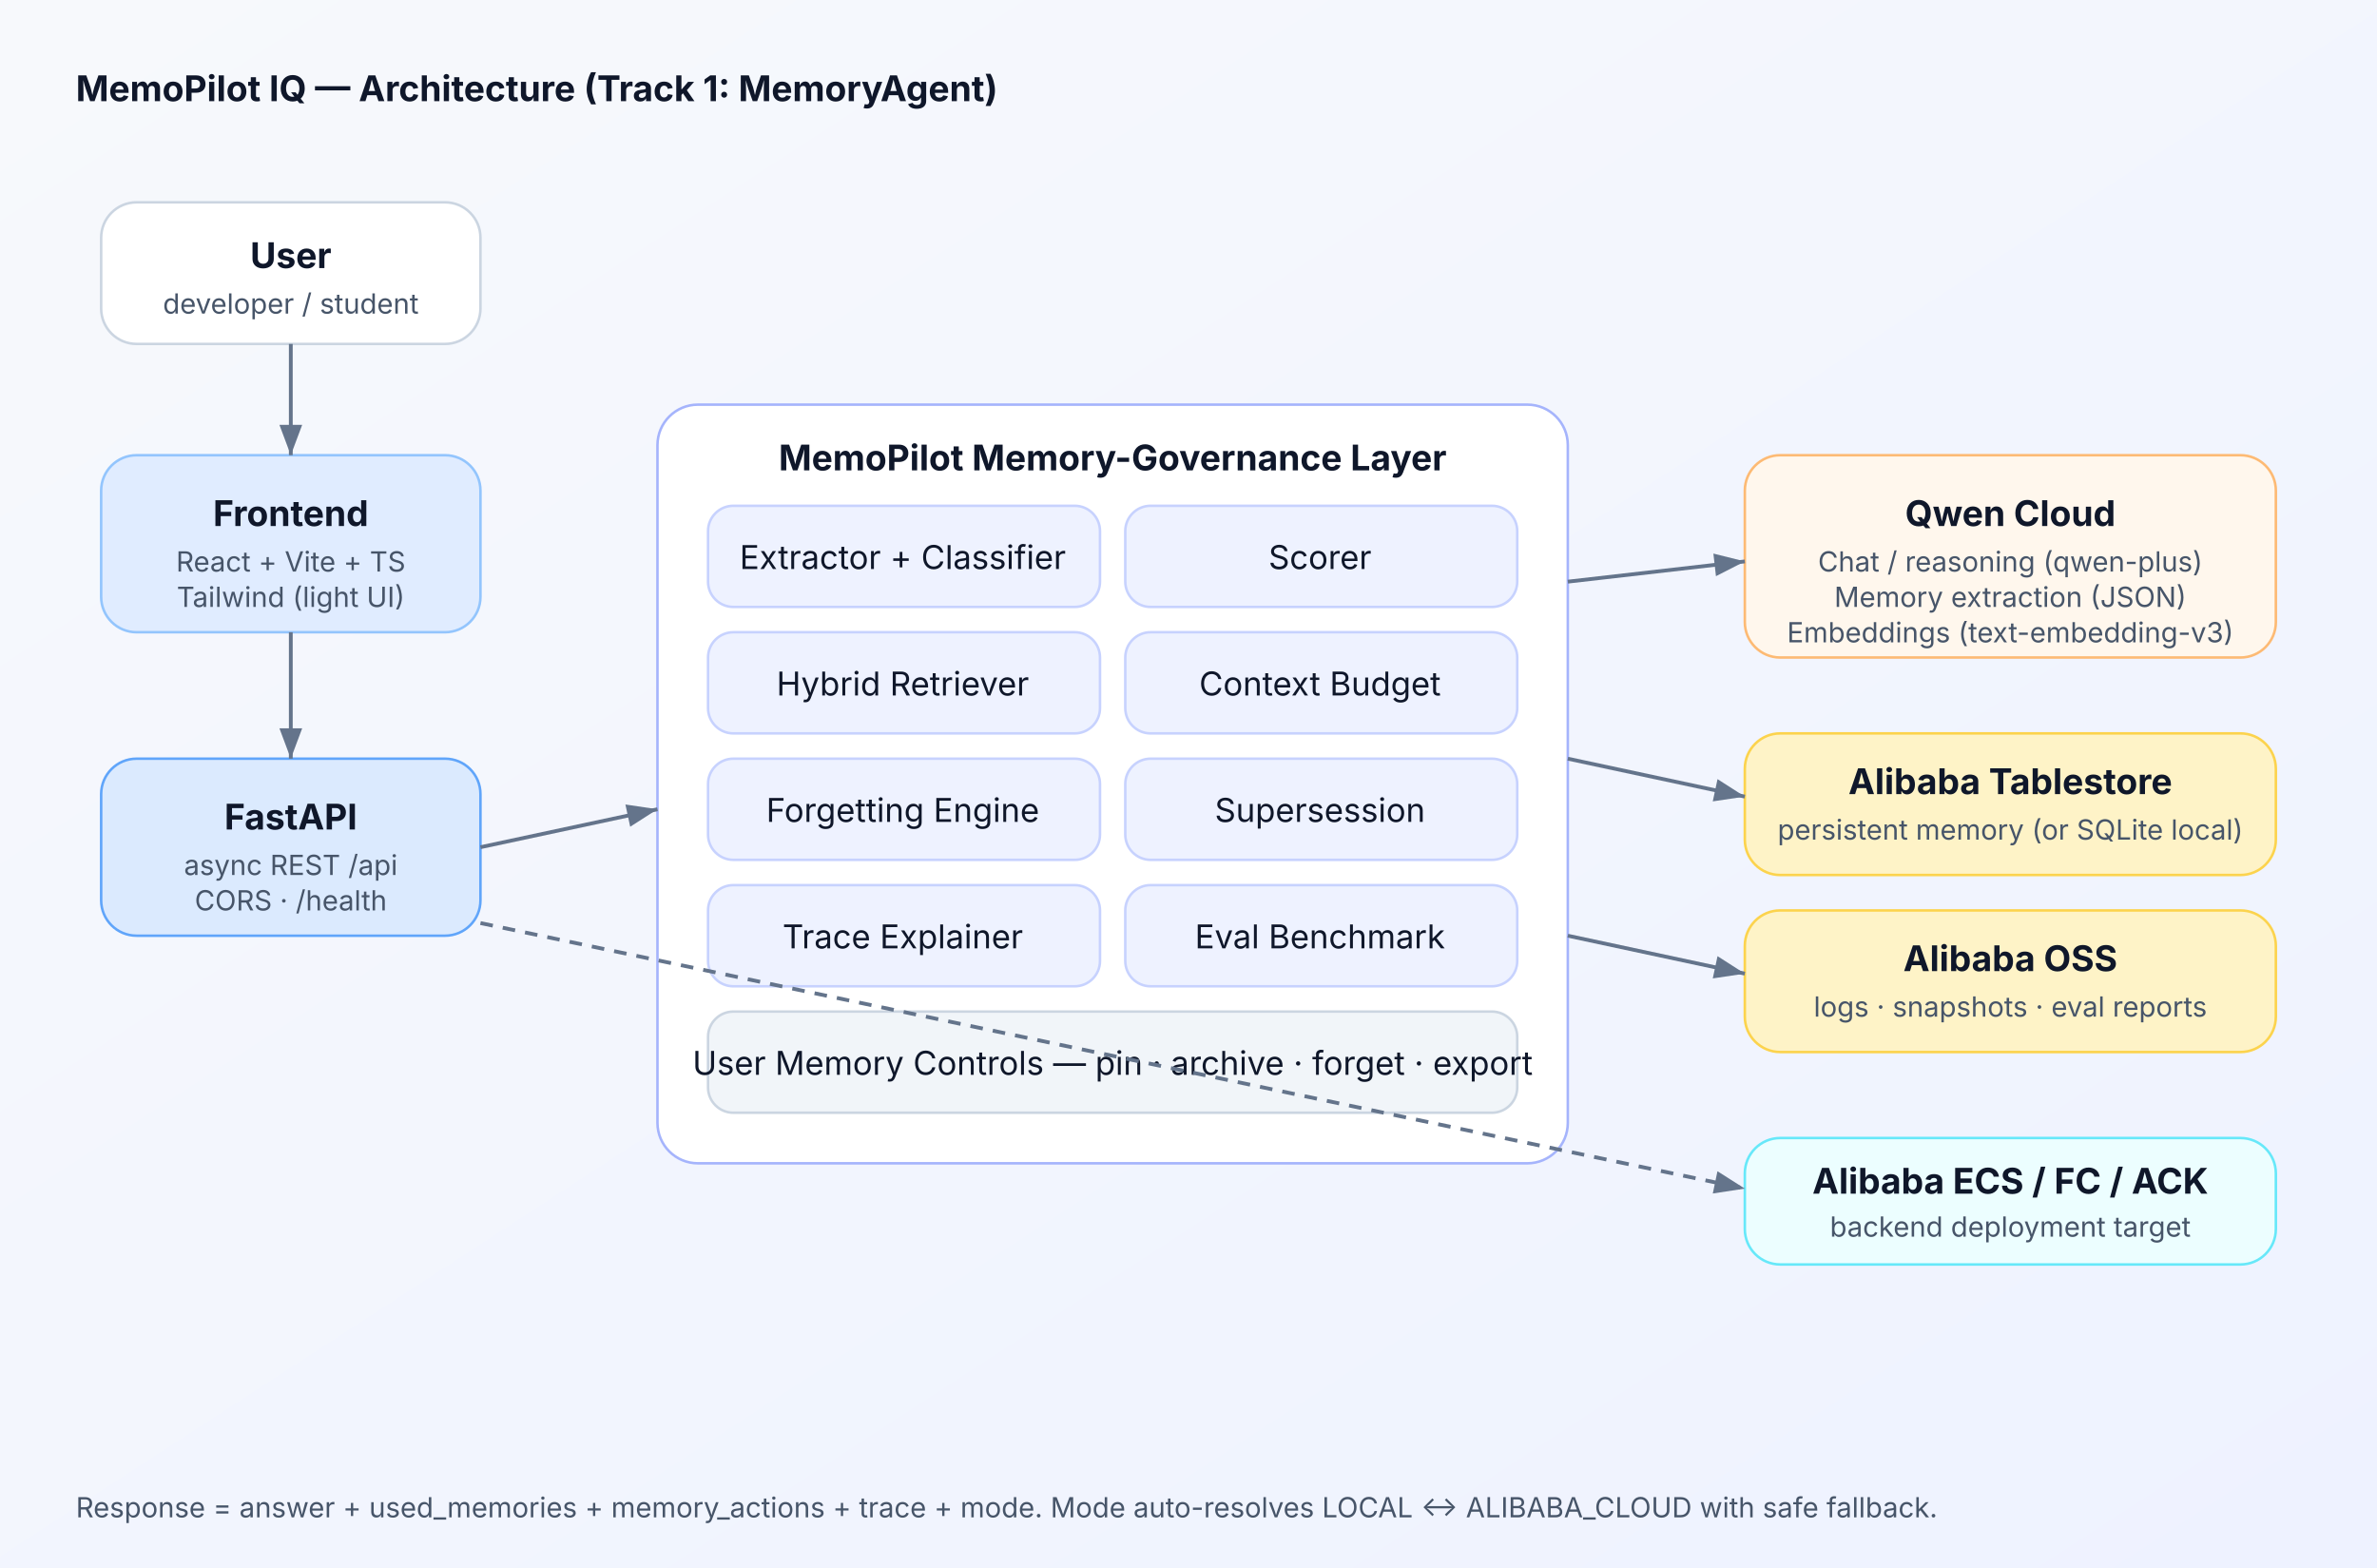
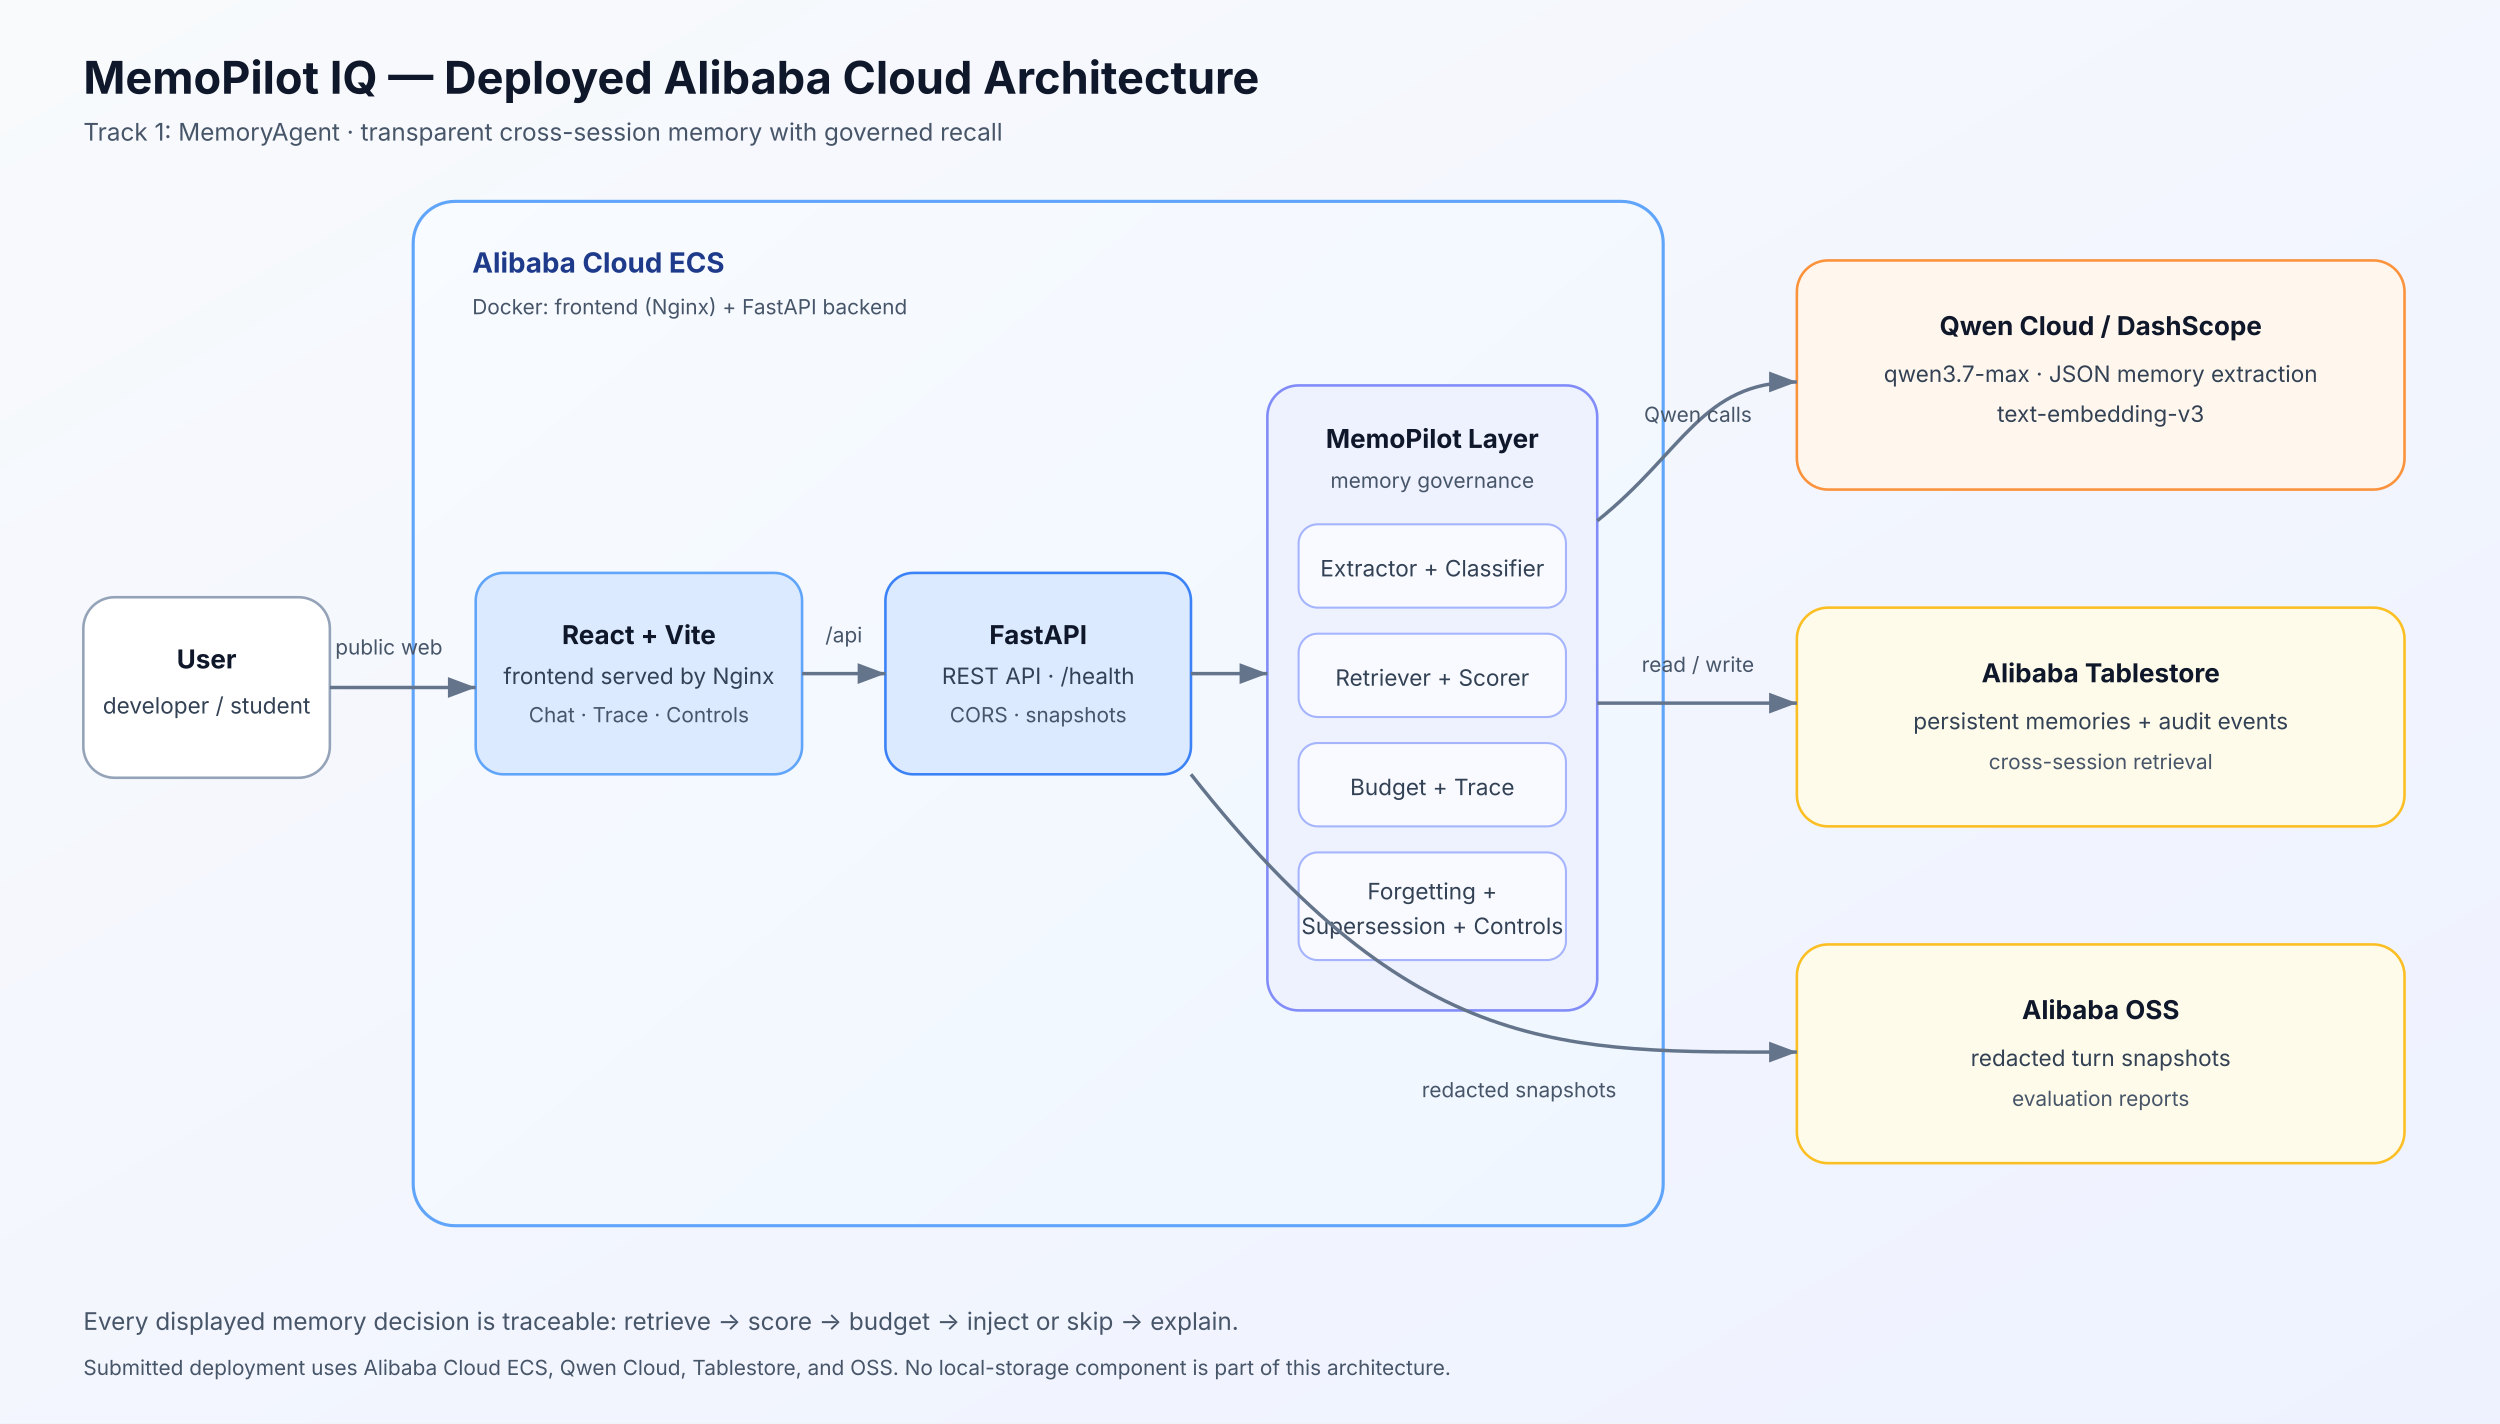
- <svg xmlns="http://www.w3.org/2000/svg" width="940" height="620" viewBox="0 0 940 620" font-family="Inter, Segoe UI, Arial, sans-serif">
+ <svg xmlns="http://www.w3.org/2000/svg" width="1440" height="820" viewBox="0 0 1440 820" role="img" aria-labelledby="title description">
  <defs>
-     <linearGradient id="bg" x1="0" y1="0" x2="1" y2="1">
-       <stop offset="0" stop-color="#f7f9fc" />
+     <linearGradient id="background" x1="0" y1="0" x2="1" y2="1">
+       <stop offset="0" stop-color="#f8fafc" />
      <stop offset="1" stop-color="#eef2ff" />
+     </linearGradient>
+     <linearGradient id="ecs" x1="0" y1="0" x2="1" y2="1">
+       <stop offset="0" stop-color="#f8fbff" />
+       <stop offset="1" stop-color="#eff6ff" />
    </linearGradient>
    <marker id="arrow" markerWidth="10" markerHeight="10" refX="8" refY="3" orient="auto" markerUnits="strokeWidth">
      <path d="M0,0 L8,3 L0,6 z" fill="#64748b" />
    </marker>
    <style>
-       .box{rx:14;ry:14;stroke-width:1.5;}
-       .t{font-size:13px;fill:#0f172a;}
-       .h{font-size:14px;font-weight:700;fill:#0f172a;}
-       .s{font-size:11px;fill:#475569;}
-       .edge{stroke:#64748b;stroke-width:1.5;fill:none;marker-end:url(#arrow);}
-       .dash{stroke-dasharray:5 4;}
+       .title{font:700 26px Inter,Segoe UI,Arial,sans-serif;fill:#0f172a}.subtitle{font:14px Inter,Segoe UI,Arial,sans-serif;fill:#475569}.cluster{font:700 16px Inter,Segoe UI,Arial,sans-serif;fill:#1e3a8a}.heading{font:700 15px Inter,Segoe UI,Arial,sans-serif;fill:#0f172a}.body{font:13px Inter,Segoe UI,Arial,sans-serif;fill:#334155}.note{font:12px Inter,Segoe UI,Arial,sans-serif;fill:#475569}.edge{stroke:#64748b;stroke-width:2;fill:none;marker-end:url(#arrow)}.label{font:12px Inter,Segoe UI,Arial,sans-serif;fill:#475569}.box{stroke-width:1.5}.subbox{stroke-width:1.2}
    </style>
  </defs>
-   <rect width="940" height="620" fill="url(#bg)" />
-   <text x="30" y="40" class="h" font-size="20">MemoPilot IQ — Architecture (Track 1: MemoryAgent)</text>
-   <rect x="40" y="80" width="150" height="56" rx="14" fill="#ffffff" stroke="#cbd5e1" />
-   <text x="115" y="106" class="h" text-anchor="middle">User</text>
-   <text x="115" y="124" class="s" text-anchor="middle">developer / student</text>
-   <rect x="40" y="180" width="150" height="70" rx="14" fill="#e0ecff" stroke="#93c5fd" />
-   <text x="115" y="208" class="h" text-anchor="middle">Frontend</text>
-   <text x="115" y="226" class="s" text-anchor="middle">React + Vite + TS</text>
-   <text x="115" y="240" class="s" text-anchor="middle">Tailwind (light UI)</text>
-   <rect x="40" y="300" width="150" height="70" rx="14" fill="#dbeafe" stroke="#60a5fa" />
-   <text x="115" y="328" class="h" text-anchor="middle">FastAPI</text>
-   <text x="115" y="346" class="s" text-anchor="middle">async REST /api</text>
-   <text x="115" y="360" class="s" text-anchor="middle">CORS · /health</text>
-   <rect x="260" y="160" width="360" height="300" rx="16" fill="#ffffff" stroke="#a5b4fc" />
-   <text x="440" y="186" class="h" text-anchor="middle" fill="#4338ca">MemoPilot Memory-Governance Layer</text>
-   <g>
-     <rect x="280" y="200" width="155" height="40" rx="10" fill="#eef2ff" stroke="#c7d2fe" />
-     <text x="357" y="225" class="t" text-anchor="middle">Extractor + Classifier</text>
-     <rect x="445" y="200" width="155" height="40" rx="10" fill="#eef2ff" stroke="#c7d2fe" />
-     <text x="522" y="225" class="t" text-anchor="middle">Scorer</text>
-     <rect x="280" y="250" width="155" height="40" rx="10" fill="#eef2ff" stroke="#c7d2fe" />
-     <text x="357" y="275" class="t" text-anchor="middle">Hybrid Retriever</text>
-     <rect x="445" y="250" width="155" height="40" rx="10" fill="#eef2ff" stroke="#c7d2fe" />
-     <text x="522" y="275" class="t" text-anchor="middle">Context Budget</text>
-     <rect x="280" y="300" width="155" height="40" rx="10" fill="#eef2ff" stroke="#c7d2fe" />
-     <text x="357" y="325" class="t" text-anchor="middle">Forgetting Engine</text>
-     <rect x="445" y="300" width="155" height="40" rx="10" fill="#eef2ff" stroke="#c7d2fe" />
-     <text x="522" y="325" class="t" text-anchor="middle">Supersession</text>
-     <rect x="280" y="350" width="155" height="40" rx="10" fill="#eef2ff" stroke="#c7d2fe" />
-     <text x="357" y="375" class="t" text-anchor="middle">Trace Explainer</text>
-     <rect x="445" y="350" width="155" height="40" rx="10" fill="#eef2ff" stroke="#c7d2fe" />
-     <text x="522" y="375" class="t" text-anchor="middle">Eval Benchmark</text>
-     <rect x="280" y="400" width="320" height="40" rx="10" fill="#f1f5f9" stroke="#cbd5e1" />
-     <text x="440" y="425" class="t" text-anchor="middle">User Memory Controls — pin · archive · forget · export</text>
-   </g>
-   <rect x="690" y="180" width="210" height="80" rx="14" fill="#fff7ed" stroke="#fdba74" />
-   <text x="795" y="208" class="h" text-anchor="middle" fill="#c2410c">Qwen Cloud</text>
-   <text x="795" y="226" class="s" text-anchor="middle">Chat / reasoning (qwen-plus)</text>
-   <text x="795" y="240" class="s" text-anchor="middle">Memory extraction (JSON)</text>
-   <text x="795" y="254" class="s" text-anchor="middle">Embeddings (text-embedding-v3)</text>
-   <rect x="690" y="290" width="210" height="56" rx="14" fill="#fef3c7" stroke="#fcd34d" />
-   <text x="795" y="314" class="h" text-anchor="middle" fill="#b45309">Alibaba Tablestore</text>
-   <text x="795" y="332" class="s" text-anchor="middle">persistent memory (or SQLite local)</text>
-   <rect x="690" y="360" width="210" height="56" rx="14" fill="#fef3c7" stroke="#fcd34d" />
-   <text x="795" y="384" class="h" text-anchor="middle" fill="#b45309">Alibaba OSS</text>
-   <text x="795" y="402" class="s" text-anchor="middle">logs · snapshots · eval reports</text>
-   <rect x="690" y="450" width="210" height="50" rx="14" fill="#ecfeff" stroke="#67e8f9" />
-   <text x="795" y="472" class="h" text-anchor="middle" fill="#0e7490">Alibaba ECS / FC / ACK</text>
-   <text x="795" y="489" class="s" text-anchor="middle">backend deployment target</text>
-   <line x1="115" y1="136" x2="115" y2="180" class="edge" />
-   <line x1="115" y1="250" x2="115" y2="300" class="edge" />
-   <line x1="190" y1="335" x2="260" y2="320" class="edge" />
-   <line x1="620" y1="230" x2="690" y2="222" class="edge" />
-   <line x1="620" y1="300" x2="690" y2="315" class="edge" />
-   <line x1="620" y1="370" x2="690" y2="385" class="edge" />
-   <line x1="190" y1="365" x2="690" y2="470" class="edge dash" />
-   <text x="30" y="600" class="s">Response = answer + used_memories + memory_actions + trace + mode. Mode auto-resolves LOCAL ↔ ALIBABA_CLOUD with safe fallback.</text>
+   <rect width="1440" height="820" fill="url(#background)" />
+   <text x="48" y="54" class="title">MemoPilot IQ — Deployed Alibaba Cloud Architecture</text>
+   <text x="48" y="81" class="subtitle">Track 1: MemoryAgent · transparent cross-session memory with governed recall</text>
+   <rect x="48" y="344" width="142" height="104" rx="18" fill="#ffffff" stroke="#94a3b8" class="box" />
+   <text x="119" y="385" class="heading" text-anchor="middle">User</text>
+   <text x="119" y="411" class="body" text-anchor="middle">developer / student</text>
+   <rect x="238" y="116" width="720" height="590" rx="24" fill="url(#ecs)" stroke="#60a5fa" stroke-width="1.8" />
+   <text x="272" y="157" class="cluster">Alibaba Cloud ECS</text>
+   <text x="272" y="181" class="note">Docker: frontend (Nginx) + FastAPI backend</text>
+   <rect x="274" y="330" width="188" height="116" rx="16" fill="#dbeafe" stroke="#60a5fa" class="box" />
+   <text x="368" y="371" class="heading" text-anchor="middle">React + Vite</text>
+   <text x="368" y="394" class="body" text-anchor="middle">frontend served by Nginx</text>
+   <text x="368" y="416" class="note" text-anchor="middle">Chat · Trace · Controls</text>
+   <rect x="510" y="330" width="176" height="116" rx="16" fill="#dbeafe" stroke="#3b82f6" class="box" />
+   <text x="598" y="371" class="heading" text-anchor="middle">FastAPI</text>
+   <text x="598" y="394" class="body" text-anchor="middle">REST API · /health</text>
+   <text x="598" y="416" class="note" text-anchor="middle">CORS · snapshots</text>
+   <rect x="730" y="222" width="190" height="360" rx="18" fill="#eef2ff" stroke="#818cf8" class="box" />
+   <text x="825" y="258" class="heading" text-anchor="middle">MemoPilot Layer</text>
+   <text x="825" y="281" class="note" text-anchor="middle">memory governance</text>
+   <rect x="748" y="302" width="154" height="48" rx="11" fill="#f8faff" stroke="#a5b4fc" class="subbox" />
+   <text x="825" y="332" class="body" text-anchor="middle">Extractor + Classifier</text>
+   <rect x="748" y="365" width="154" height="48" rx="11" fill="#f8faff" stroke="#a5b4fc" class="subbox" />
+   <text x="825" y="395" class="body" text-anchor="middle">Retriever + Scorer</text>
+   <rect x="748" y="428" width="154" height="48" rx="11" fill="#f8faff" stroke="#a5b4fc" class="subbox" />
+   <text x="825" y="458" class="body" text-anchor="middle">Budget + Trace</text>
+   <rect x="748" y="491" width="154" height="62" rx="11" fill="#f8faff" stroke="#a5b4fc" class="subbox" />
+   <text x="825" y="518" class="body" text-anchor="middle">Forgetting +</text>
+   <text x="825" y="538" class="body" text-anchor="middle">Supersession + Controls</text>
+   <rect x="1035" y="150" width="350" height="132" rx="18" fill="#fff7ed" stroke="#fb923c" class="box" />
+   <text x="1210" y="193" class="heading" text-anchor="middle">Qwen Cloud / DashScope</text>
+   <text x="1210" y="220" class="body" text-anchor="middle">qwen3.7-max · JSON memory extraction</text>
+   <text x="1210" y="243" class="body" text-anchor="middle">text-embedding-v3</text>
+   <rect x="1035" y="350" width="350" height="126" rx="18" fill="#fffbeb" stroke="#fbbf24" class="box" />
+   <text x="1210" y="393" class="heading" text-anchor="middle">Alibaba Tablestore</text>
+   <text x="1210" y="420" class="body" text-anchor="middle">persistent memories + audit events</text>
+   <text x="1210" y="443" class="note" text-anchor="middle">cross-session retrieval</text>
+   <rect x="1035" y="544" width="350" height="126" rx="18" fill="#fffbeb" stroke="#fbbf24" class="box" />
+   <text x="1210" y="587" class="heading" text-anchor="middle">Alibaba OSS</text>
+   <text x="1210" y="614" class="body" text-anchor="middle">redacted turn snapshots</text>
+   <text x="1210" y="637" class="note" text-anchor="middle">evaluation reports</text>
+   <path d="M190 396 H274" class="edge" />
+   <text x="224" y="377" class="label" text-anchor="middle">public web</text>
+   <path d="M462 388 H510" class="edge" />
+   <text x="486" y="370" class="label" text-anchor="middle">/api</text>
+   <path d="M686 388 H730" class="edge" />
+   <path d="M920 300 C970 260 980 220 1035 220" class="edge" />
+   <text x="978" y="243" class="label" text-anchor="middle">Qwen calls</text>
+   <path d="M920 405 H1035" class="edge" />
+   <text x="978" y="387" class="label" text-anchor="middle">read / write</text>
+   <path d="M686 446 C815 610 900 606 1035 606" class="edge" />
+   <text x="875" y="632" class="label" text-anchor="middle">redacted snapshots</text>
+   <text x="48" y="766" class="subtitle">Every displayed memory decision is traceable: retrieve → score → budget → inject or skip → explain.</text>
+   <text x="48" y="792" class="note">Submitted deployment uses Alibaba Cloud ECS, Qwen Cloud, Tablestore, and OSS. No local-storage component is part of this architecture.</text>
</svg>
